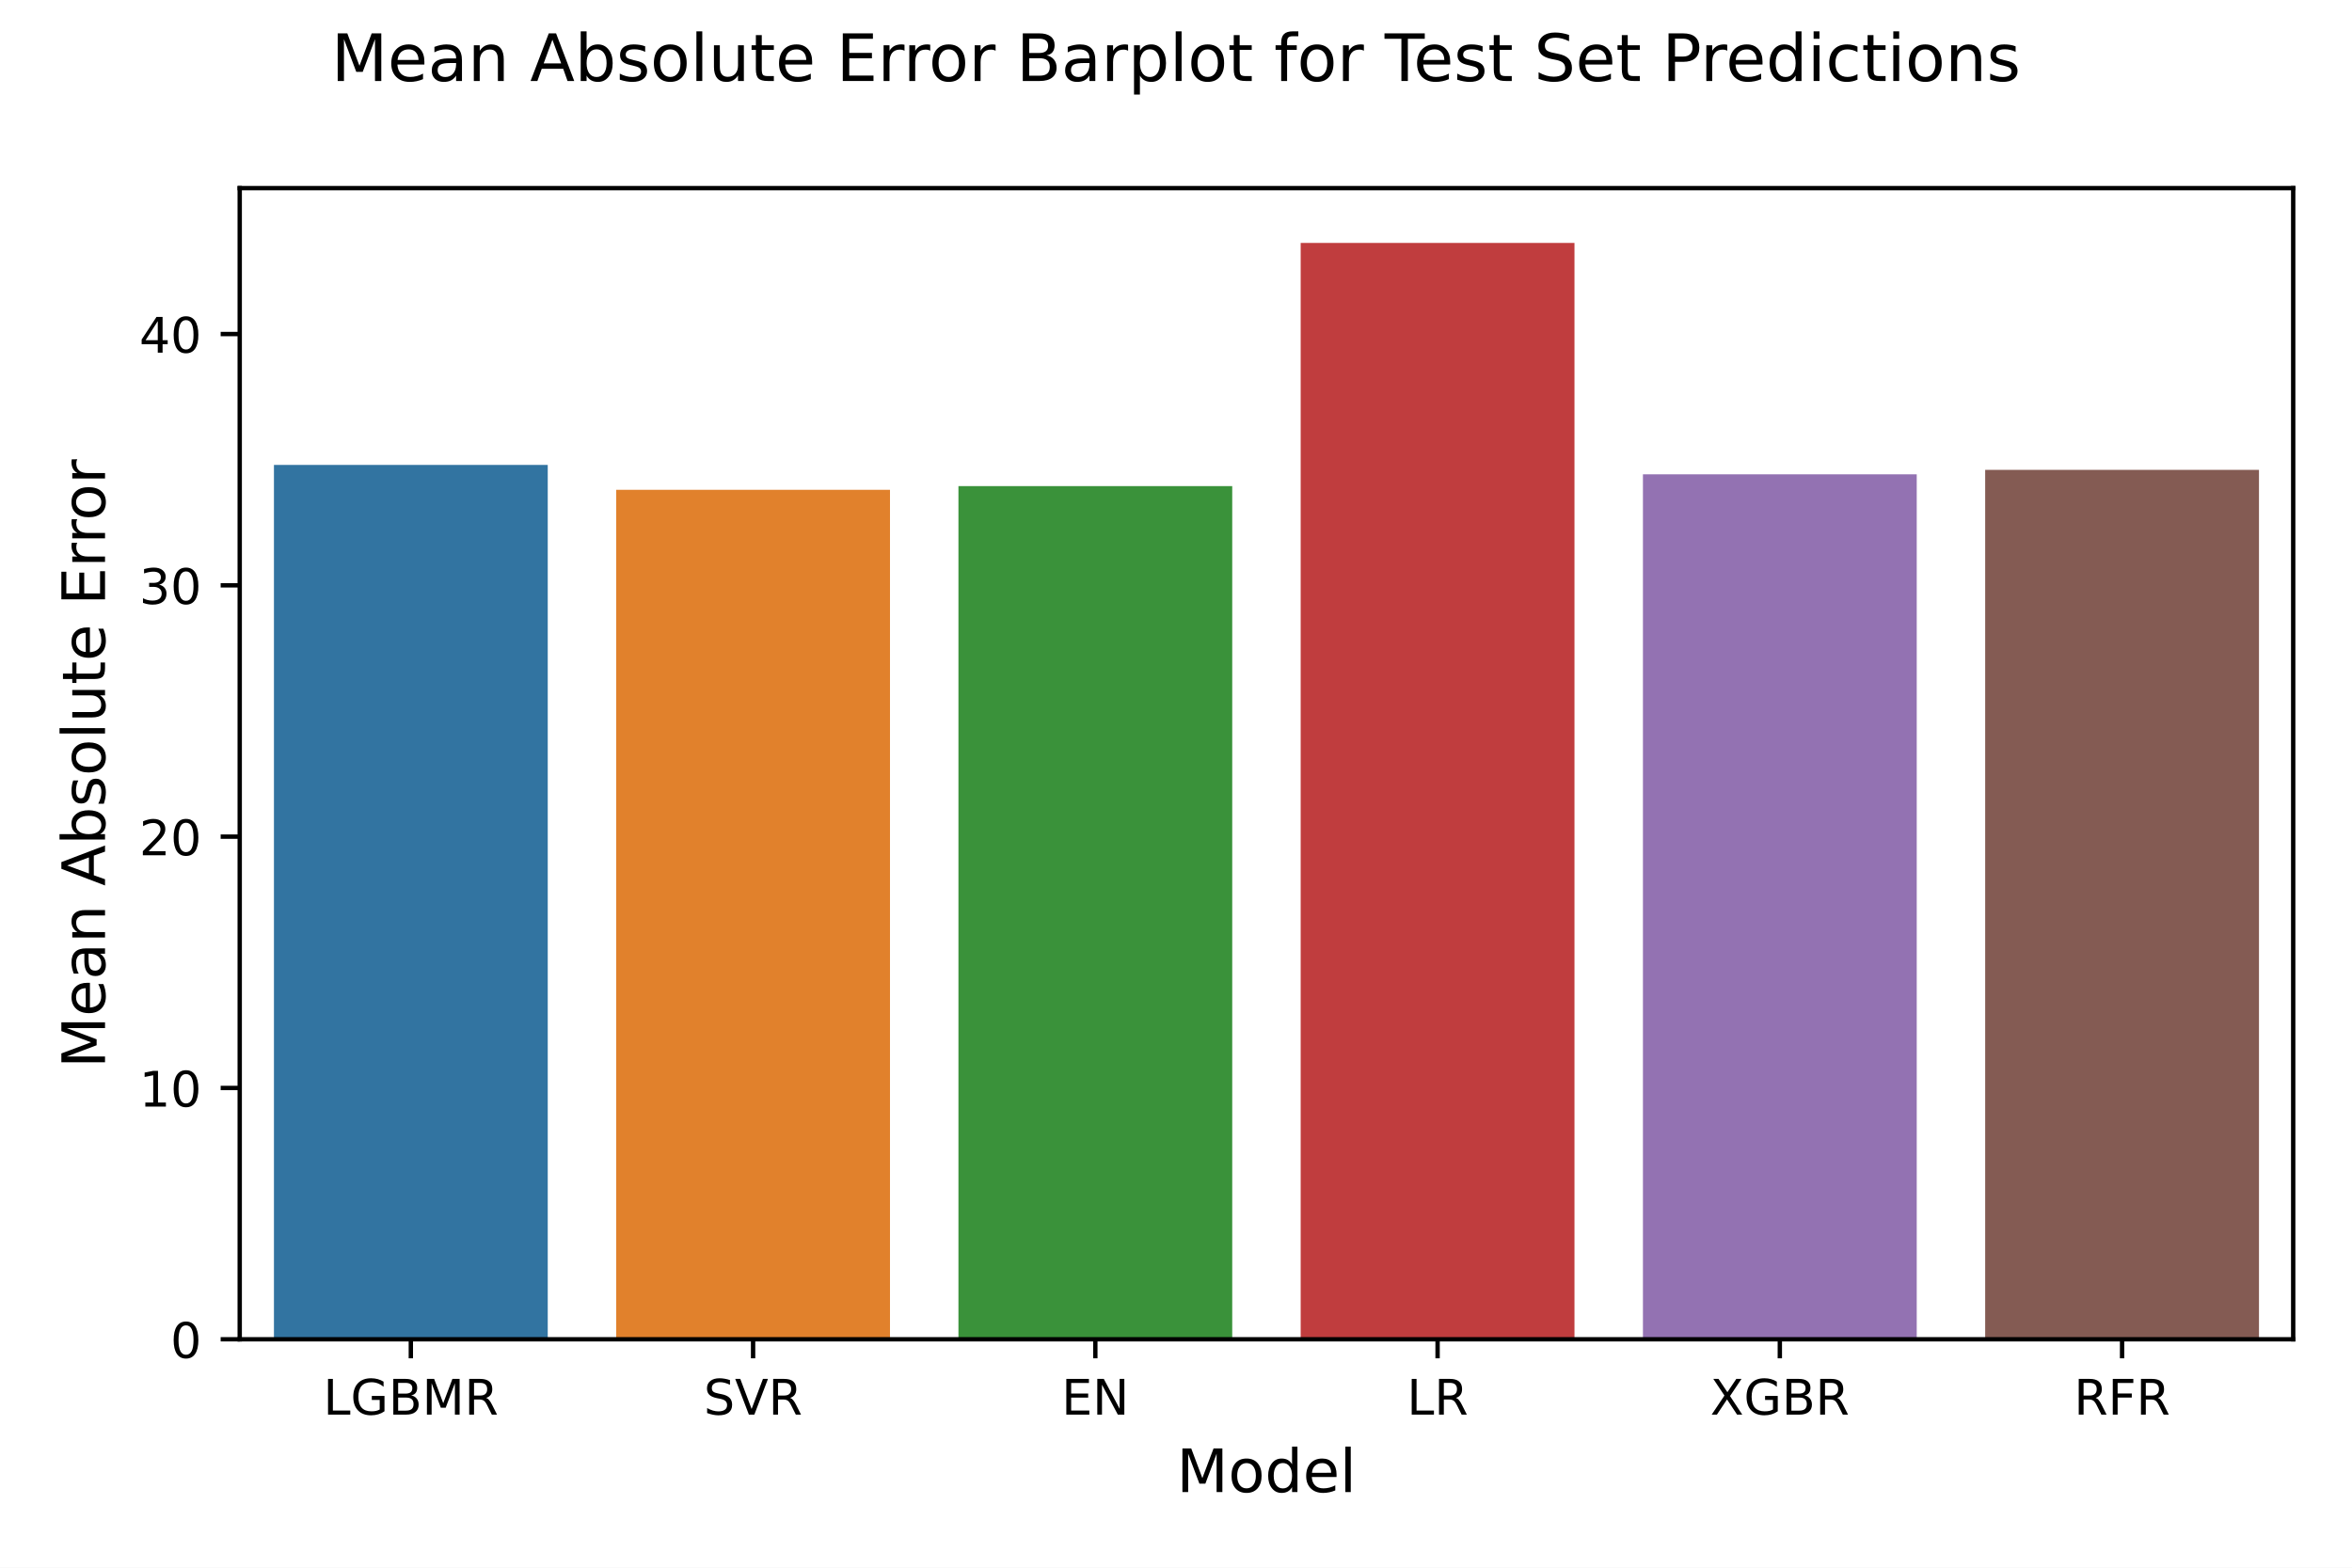
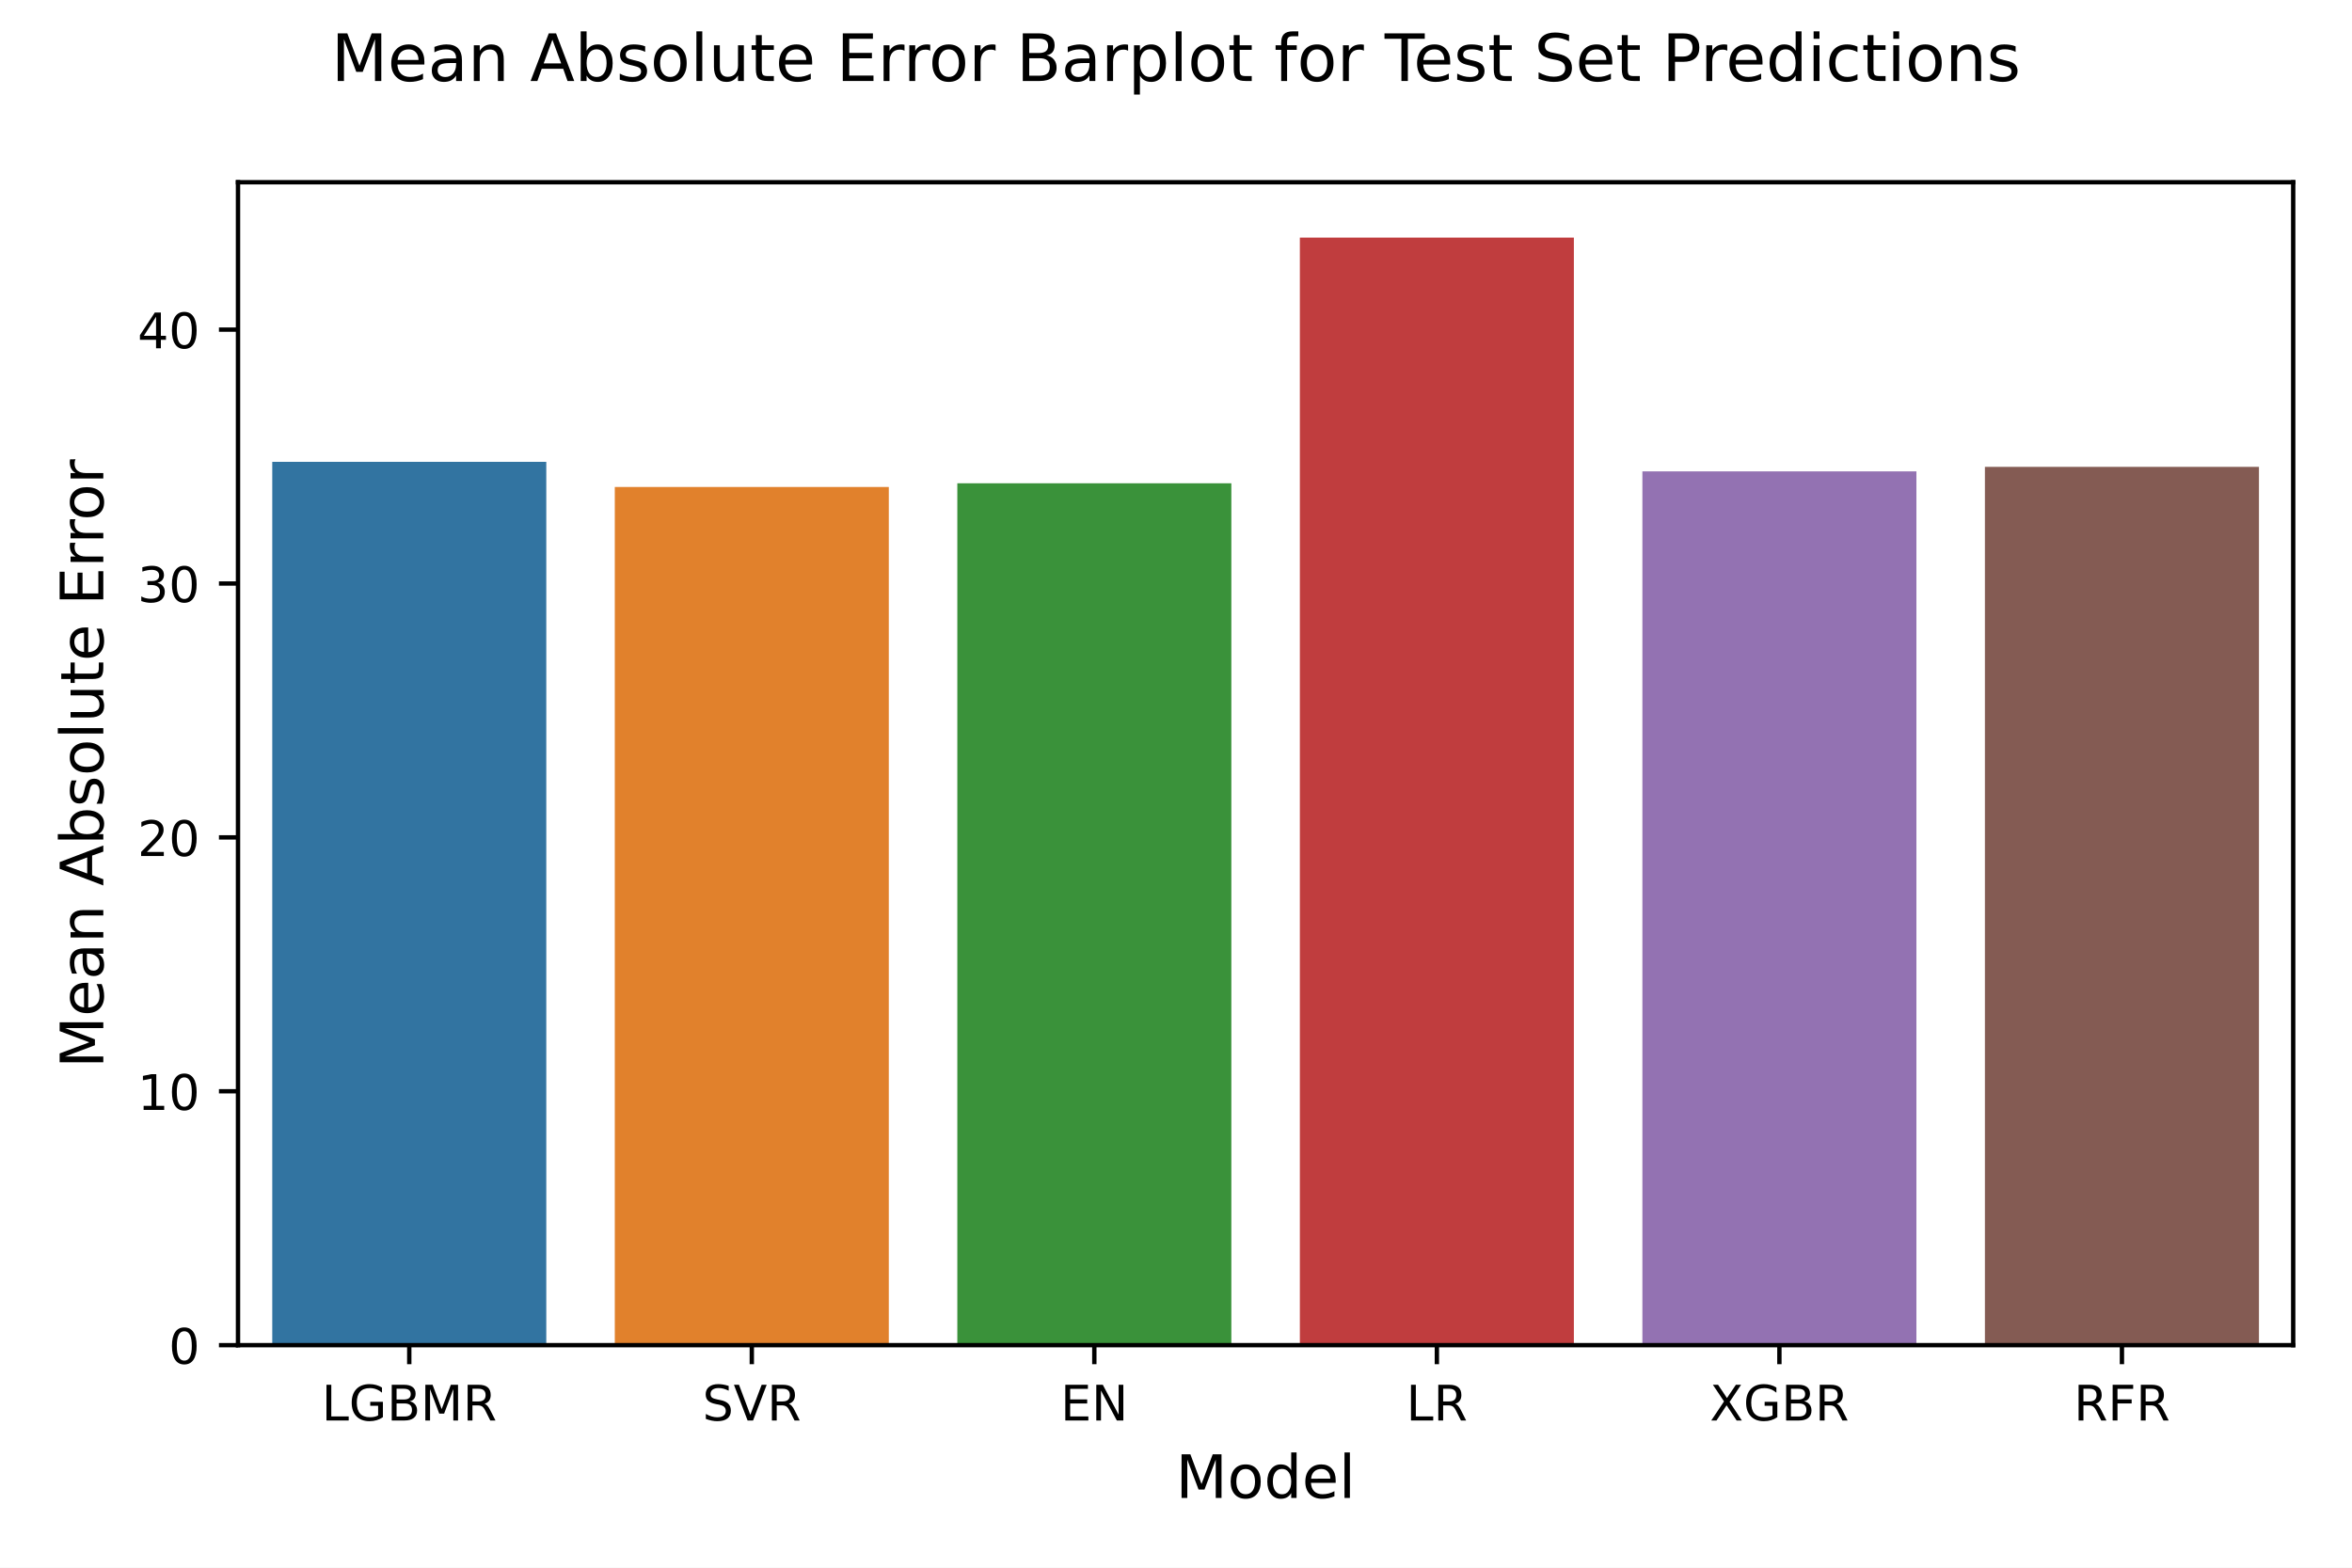
<svg xmlns="http://www.w3.org/2000/svg" xmlns:xlink="http://www.w3.org/1999/xlink" width="432pt" height="288pt" viewBox="0 0 432 288" version="1.1">
  <defs>
    <style type="text/css">*{stroke-linejoin: round; stroke-linecap: butt}</style>
  </defs>
  <g id="figure_1">
    <g id="patch_1">
      <path d="M 0 288  L 432 288  L 432 0  L 0 0  z " style="fill: #ffffff" />
    </g>
    <g id="axes_1">
      <g id="patch_2">
-         <path d="M 44.03 246.04  L 421.2 246.04  L 421.2 34.56  L 44.03 34.56  z " style="fill: #ffffff" />
+         <path d="M 43.715 247.12  L 421.2 247.12  L 421.2 33.48  L 43.715 33.48  z " style="fill: #ffffff" />
      </g>
      <g id="patch_3">
-         <path d="M 50.316 246.04  L 100.606 246.04  L 100.606 85.406  L 50.316 85.406  z " clip-path="url(#p30ea77d9c6)" style="fill: #3274a1" />
+         <path d="M 50.006 247.12  L 100.338 247.12  L 100.338 84.845  L 50.006 84.845  z " clip-path="url(#p548c8c191f)" style="fill: #3274a1" />
      </g>
      <g id="patch_4">
-         <path d="M 113.178 246.04  L 163.467 246.04  L 163.467 89.984  L 113.178 89.984  z " clip-path="url(#p30ea77d9c6)" style="fill: #e1812c" />
+         <path d="M 112.921 247.12  L 163.252 247.12  L 163.252 89.47  L 112.921 89.47  z " clip-path="url(#p548c8c191f)" style="fill: #e1812c" />
      </g>
      <g id="patch_5">
-         <path d="M 176.04 246.04  L 226.329 246.04  L 226.329 89.301  L 176.04 89.301  z " clip-path="url(#p30ea77d9c6)" style="fill: #3a923a" />
+         <path d="M 175.835 247.12  L 226.166 247.12  L 226.166 88.781  L 175.835 88.781  z " clip-path="url(#p548c8c191f)" style="fill: #3a923a" />
      </g>
      <g id="patch_6">
-         <path d="M 238.901 246.04  L 289.19 246.04  L 289.19 44.63  L 238.901 44.63  z " clip-path="url(#p30ea77d9c6)" style="fill: #c03d3e" />
+         <path d="M 238.749 247.12  L 289.08 247.12  L 289.08 43.653  L 238.749 43.653  z " clip-path="url(#p548c8c191f)" style="fill: #c03d3e" />
      </g>
      <g id="patch_7">
-         <path d="M 301.763 246.04  L 352.052 246.04  L 352.052 87.137  L 301.763 87.137  z " clip-path="url(#p30ea77d9c6)" style="fill: #9372b2" />
+         <path d="M 301.663 247.12  L 351.994 247.12  L 351.994 86.594  L 301.663 86.594  z " clip-path="url(#p548c8c191f)" style="fill: #9372b2" />
      </g>
      <g id="patch_8">
-         <path d="M 364.625 246.04  L 414.914 246.04  L 414.914 86.317  L 364.625 86.317  z " clip-path="url(#p30ea77d9c6)" style="fill: #845b53" />
+         <path d="M 364.577 247.12  L 414.909 247.12  L 414.909 85.765  L 364.577 85.765  z " clip-path="url(#p548c8c191f)" style="fill: #845b53" />
      </g>
      <g id="matplotlib.axis_1">
        <g id="xtick_1">
          <g id="line2d_1">
            <defs>
-               <path id="mdc57d8e3c2" d="M 0 0  L 0 3.5  " style="stroke: #000000; stroke-width: 0.8" />
+               <path id="mbb50e73c16" d="M 0 0  L 0 3.5  " style="stroke: #000000; stroke-width: 0.8" />
            </defs>
            <g>
-               <use xlink:href="#mdc57d8e3c2" x="75.461" y="246.04" style="stroke: #000000; stroke-width: 0.8" />
+               <use xlink:href="#mbb50e73c16" x="75.172" y="247.12" style="stroke: #000000; stroke-width: 0.8" />
            </g>
          </g>
          <g id="text_1">
-             <g transform="translate(59.36982 259.8786) scale(0.09 -0.09)">
+             <g transform="translate(59.08107 260.9586) scale(0.09 -0.09)">
              <defs>
                <path id="DejaVuSans-4c" d="M 628 4666  L 1259 4666  L 1259 531  L 3531 531  L 3531 0  L 628 0  L 628 4666  z " transform="scale(0.015625)" />
                <path id="DejaVuSans-47" d="M 3809 666  L 3809 1919  L 2778 1919  L 2778 2438  L 4434 2438  L 4434 434  Q 4069 175 3628 42  Q 3188 -91 2688 -91  Q 1594 -91 976 548  Q 359 1188 359 2328  Q 359 3472 976 4111  Q 1594 4750 2688 4750  Q 3144 4750 3555 4637  Q 3966 4525 4313 4306  L 4313 3634  Q 3963 3931 3569 4081  Q 3175 4231 2741 4231  Q 1884 4231 1454 3753  Q 1025 3275 1025 2328  Q 1025 1384 1454 906  Q 1884 428 2741 428  Q 3075 428 3337 486  Q 3600 544 3809 666  z " transform="scale(0.015625)" />
                <path id="DejaVuSans-42" d="M 1259 2228  L 1259 519  L 2272 519  Q 2781 519 3026 730  Q 3272 941 3272 1375  Q 3272 1813 3026 2020  Q 2781 2228 2272 2228  L 1259 2228  z M 1259 4147  L 1259 2741  L 2194 2741  Q 2656 2741 2882 2914  Q 3109 3088 3109 3444  Q 3109 3797 2882 3972  Q 2656 4147 2194 4147  L 1259 4147  z M 628 4666  L 2241 4666  Q 2963 4666 3353 4366  Q 3744 4066 3744 3513  Q 3744 3084 3544 2831  Q 3344 2578 2956 2516  Q 3422 2416 3680 2098  Q 3938 1781 3938 1306  Q 3938 681 3513 340  Q 3088 0 2303 0  L 628 0  L 628 4666  z " transform="scale(0.015625)" />
                <path id="DejaVuSans-4d" d="M 628 4666  L 1569 4666  L 2759 1491  L 3956 4666  L 4897 4666  L 4897 0  L 4281 0  L 4281 4097  L 3078 897  L 2444 897  L 1241 4097  L 1241 0  L 628 0  L 628 4666  z " transform="scale(0.015625)" />
                <path id="DejaVuSans-52" d="M 2841 2188  Q 3044 2119 3236 1894  Q 3428 1669 3622 1275  L 4263 0  L 3584 0  L 2988 1197  Q 2756 1666 2539 1819  Q 2322 1972 1947 1972  L 1259 1972  L 1259 0  L 628 0  L 628 4666  L 2053 4666  Q 2853 4666 3247 4331  Q 3641 3997 3641 3322  Q 3641 2881 3436 2590  Q 3231 2300 2841 2188  z M 1259 4147  L 1259 2491  L 2053 2491  Q 2509 2491 2742 2702  Q 2975 2913 2975 3322  Q 2975 3731 2742 3939  Q 2509 4147 2053 4147  L 1259 4147  z " transform="scale(0.015625)" />
              </defs>
              <use xlink:href="#DejaVuSans-4c" />
              <use xlink:href="#DejaVuSans-47" x="55.713" />
              <use xlink:href="#DejaVuSans-42" x="133.203" />
              <use xlink:href="#DejaVuSans-4d" x="201.807" />
              <use xlink:href="#DejaVuSans-52" x="288.086" />
            </g>
          </g>
        </g>
        <g id="xtick_2">
          <g id="line2d_2">
            <g>
-               <use xlink:href="#mdc57d8e3c2" x="138.322" y="246.04" style="stroke: #000000; stroke-width: 0.8" />
+               <use xlink:href="#mbb50e73c16" x="138.086" y="247.12" style="stroke: #000000; stroke-width: 0.8" />
            </g>
          </g>
          <g id="text_2">
-             <g transform="translate(129.2606 259.8786) scale(0.09 -0.09)">
+             <g transform="translate(129.0244 260.9586) scale(0.09 -0.09)">
              <defs>
                <path id="DejaVuSans-53" d="M 3425 4513  L 3425 3897  Q 3066 4069 2747 4153  Q 2428 4238 2131 4238  Q 1616 4238 1336 4038  Q 1056 3838 1056 3469  Q 1056 3159 1242 3001  Q 1428 2844 1947 2747  L 2328 2669  Q 3034 2534 3370 2195  Q 3706 1856 3706 1288  Q 3706 609 3251 259  Q 2797 -91 1919 -91  Q 1588 -91 1214 -16  Q 841 59 441 206  L 441 856  Q 825 641 1194 531  Q 1563 422 1919 422  Q 2459 422 2753 634  Q 3047 847 3047 1241  Q 3047 1584 2836 1778  Q 2625 1972 2144 2069  L 1759 2144  Q 1053 2284 737 2584  Q 422 2884 422 3419  Q 422 4038 858 4394  Q 1294 4750 2059 4750  Q 2388 4750 2728 4690  Q 3069 4631 3425 4513  z " transform="scale(0.015625)" />
                <path id="DejaVuSans-56" d="M 1831 0  L 50 4666  L 709 4666  L 2188 738  L 3669 4666  L 4325 4666  L 2547 0  L 1831 0  z " transform="scale(0.015625)" />
              </defs>
              <use xlink:href="#DejaVuSans-53" />
              <use xlink:href="#DejaVuSans-56" x="63.477" />
              <use xlink:href="#DejaVuSans-52" x="131.885" />
            </g>
          </g>
        </g>
        <g id="xtick_3">
          <g id="line2d_3">
            <g>
-               <use xlink:href="#mdc57d8e3c2" x="201.184" y="246.04" style="stroke: #000000; stroke-width: 0.8" />
+               <use xlink:href="#mbb50e73c16" x="201" y="247.12" style="stroke: #000000; stroke-width: 0.8" />
            </g>
          </g>
          <g id="text_3">
-             <g transform="translate(194.9742 259.8786) scale(0.09 -0.09)">
+             <g transform="translate(194.7904 260.9586) scale(0.09 -0.09)">
              <defs>
                <path id="DejaVuSans-45" d="M 628 4666  L 3578 4666  L 3578 4134  L 1259 4134  L 1259 2753  L 3481 2753  L 3481 2222  L 1259 2222  L 1259 531  L 3634 531  L 3634 0  L 628 0  L 628 4666  z " transform="scale(0.015625)" />
                <path id="DejaVuSans-4e" d="M 628 4666  L 1478 4666  L 3547 763  L 3547 4666  L 4159 4666  L 4159 0  L 3309 0  L 1241 3903  L 1241 0  L 628 0  L 628 4666  z " transform="scale(0.015625)" />
              </defs>
              <use xlink:href="#DejaVuSans-45" />
              <use xlink:href="#DejaVuSans-4e" x="63.184" />
            </g>
          </g>
        </g>
        <g id="xtick_4">
          <g id="line2d_4">
            <g>
-               <use xlink:href="#mdc57d8e3c2" x="264.046" y="246.04" style="stroke: #000000; stroke-width: 0.8" />
+               <use xlink:href="#mbb50e73c16" x="263.915" y="247.12" style="stroke: #000000; stroke-width: 0.8" />
            </g>
          </g>
          <g id="text_4">
-             <g transform="translate(258.4117 259.8786) scale(0.09 -0.09)">
+             <g transform="translate(258.2804 260.9586) scale(0.09 -0.09)">
              <use xlink:href="#DejaVuSans-4c" />
              <use xlink:href="#DejaVuSans-52" x="55.713" />
            </g>
          </g>
        </g>
        <g id="xtick_5">
          <g id="line2d_5">
            <g>
-               <use xlink:href="#mdc57d8e3c2" x="326.908" y="246.04" style="stroke: #000000; stroke-width: 0.8" />
+               <use xlink:href="#mbb50e73c16" x="326.829" y="247.12" style="stroke: #000000; stroke-width: 0.8" />
            </g>
          </g>
          <g id="text_5">
-             <g transform="translate(314.124 259.8786) scale(0.09 -0.09)">
+             <g transform="translate(314.0452 260.9586) scale(0.09 -0.09)">
              <defs>
                <path id="DejaVuSans-58" d="M 403 4666  L 1081 4666  L 2241 2931  L 3406 4666  L 4084 4666  L 2584 2425  L 4184 0  L 3506 0  L 2194 1984  L 872 0  L 191 0  L 1856 2491  L 403 4666  z " transform="scale(0.015625)" />
              </defs>
              <use xlink:href="#DejaVuSans-58" />
              <use xlink:href="#DejaVuSans-47" x="68.506" />
              <use xlink:href="#DejaVuSans-42" x="145.996" />
              <use xlink:href="#DejaVuSans-52" x="214.6" />
            </g>
          </g>
        </g>
        <g id="xtick_6">
          <g id="line2d_6">
            <g>
-               <use xlink:href="#mdc57d8e3c2" x="389.769" y="246.04" style="stroke: #000000; stroke-width: 0.8" />
+               <use xlink:href="#mbb50e73c16" x="389.743" y="247.12" style="stroke: #000000; stroke-width: 0.8" />
            </g>
          </g>
          <g id="text_6">
-             <g transform="translate(380.9274 259.8786) scale(0.09 -0.09)">
+             <g transform="translate(380.9011 260.9586) scale(0.09 -0.09)">
              <defs>
                <path id="DejaVuSans-46" d="M 628 4666  L 3309 4666  L 3309 4134  L 1259 4134  L 1259 2759  L 3109 2759  L 3109 2228  L 1259 2228  L 1259 0  L 628 0  L 628 4666  z " transform="scale(0.015625)" />
              </defs>
              <use xlink:href="#DejaVuSans-52" />
              <use xlink:href="#DejaVuSans-46" x="69.482" />
              <use xlink:href="#DejaVuSans-52" x="127.002" />
            </g>
          </g>
        </g>
        <g id="text_7">
-           <g transform="translate(216.1004 274.1086) scale(0.11 -0.11)">
+           <g transform="translate(215.9429 275.1886) scale(0.11 -0.11)">
            <defs>
              <path id="DejaVuSans-6f" d="M 1959 3097  Q 1497 3097 1228 2736  Q 959 2375 959 1747  Q 959 1119 1226 758  Q 1494 397 1959 397  Q 2419 397 2687 759  Q 2956 1122 2956 1747  Q 2956 2369 2687 2733  Q 2419 3097 1959 3097  z M 1959 3584  Q 2709 3584 3137 3096  Q 3566 2609 3566 1747  Q 3566 888 3137 398  Q 2709 -91 1959 -91  Q 1206 -91 779 398  Q 353 888 353 1747  Q 353 2609 779 3096  Q 1206 3584 1959 3584  z " transform="scale(0.015625)" />
              <path id="DejaVuSans-64" d="M 2906 2969  L 2906 4863  L 3481 4863  L 3481 0  L 2906 0  L 2906 525  Q 2725 213 2448 61  Q 2172 -91 1784 -91  Q 1150 -91 751 415  Q 353 922 353 1747  Q 353 2572 751 3078  Q 1150 3584 1784 3584  Q 2172 3584 2448 3432  Q 2725 3281 2906 2969  z M 947 1747  Q 947 1113 1208 752  Q 1469 391 1925 391  Q 2381 391 2643 752  Q 2906 1113 2906 1747  Q 2906 2381 2643 2742  Q 2381 3103 1925 3103  Q 1469 3103 1208 2742  Q 947 2381 947 1747  z " transform="scale(0.015625)" />
              <path id="DejaVuSans-65" d="M 3597 1894  L 3597 1613  L 953 1613  Q 991 1019 1311 708  Q 1631 397 2203 397  Q 2534 397 2845 478  Q 3156 559 3463 722  L 3463 178  Q 3153 47 2828 -22  Q 2503 -91 2169 -91  Q 1331 -91 842 396  Q 353 884 353 1716  Q 353 2575 817 3079  Q 1281 3584 2069 3584  Q 2775 3584 3186 3129  Q 3597 2675 3597 1894  z M 3022 2063  Q 3016 2534 2758 2815  Q 2500 3097 2075 3097  Q 1594 3097 1305 2825  Q 1016 2553 972 2059  L 3022 2063  z " transform="scale(0.015625)" />
              <path id="DejaVuSans-6c" d="M 603 4863  L 1178 4863  L 1178 0  L 603 0  L 603 4863  z " transform="scale(0.015625)" />
            </defs>
            <use xlink:href="#DejaVuSans-4d" />
            <use xlink:href="#DejaVuSans-6f" x="86.279" />
            <use xlink:href="#DejaVuSans-64" x="147.461" />
            <use xlink:href="#DejaVuSans-65" x="210.938" />
            <use xlink:href="#DejaVuSans-6c" x="272.461" />
          </g>
        </g>
      </g>
      <g id="matplotlib.axis_2">
        <g id="ytick_1">
          <g id="line2d_7">
            <defs>
-               <path id="meb79d8cb82" d="M 0 0  L -3.5 0  " style="stroke: #000000; stroke-width: 0.8" />
+               <path id="m1027dd7a9c" d="M 0 0  L -3.5 0  " style="stroke: #000000; stroke-width: 0.8" />
            </defs>
            <g>
-               <use xlink:href="#meb79d8cb82" x="44.03" y="246.04" style="stroke: #000000; stroke-width: 0.8" />
+               <use xlink:href="#m1027dd7a9c" x="43.715" y="247.12" style="stroke: #000000; stroke-width: 0.8" />
            </g>
          </g>
          <g id="text_8">
-             <g transform="translate(31.30375 249.4593) scale(0.09 -0.09)">
+             <g transform="translate(30.98875 250.5393) scale(0.09 -0.09)">
              <defs>
                <path id="DejaVuSans-30" d="M 2034 4250  Q 1547 4250 1301 3770  Q 1056 3291 1056 2328  Q 1056 1369 1301 889  Q 1547 409 2034 409  Q 2525 409 2770 889  Q 3016 1369 3016 2328  Q 3016 3291 2770 3770  Q 2525 4250 2034 4250  z M 2034 4750  Q 2819 4750 3233 4129  Q 3647 3509 3647 2328  Q 3647 1150 3233 529  Q 2819 -91 2034 -91  Q 1250 -91 836 529  Q 422 1150 422 2328  Q 422 3509 836 4129  Q 1250 4750 2034 4750  z " transform="scale(0.015625)" />
              </defs>
              <use xlink:href="#DejaVuSans-30" />
            </g>
          </g>
        </g>
        <g id="ytick_2">
          <g id="line2d_8">
            <g>
-               <use xlink:href="#meb79d8cb82" x="44.03" y="199.871" style="stroke: #000000; stroke-width: 0.8" />
+               <use xlink:href="#m1027dd7a9c" x="43.715" y="200.479" style="stroke: #000000; stroke-width: 0.8" />
            </g>
          </g>
          <g id="text_9">
-             <g transform="translate(25.5775 203.2902) scale(0.09 -0.09)">
+             <g transform="translate(25.2625 203.8987) scale(0.09 -0.09)">
              <defs>
                <path id="DejaVuSans-31" d="M 794 531  L 1825 531  L 1825 4091  L 703 3866  L 703 4441  L 1819 4666  L 2450 4666  L 2450 531  L 3481 531  L 3481 0  L 794 0  L 794 531  z " transform="scale(0.015625)" />
              </defs>
              <use xlink:href="#DejaVuSans-31" />
              <use xlink:href="#DejaVuSans-30" x="63.623" />
            </g>
          </g>
        </g>
        <g id="ytick_3">
          <g id="line2d_9">
            <g>
-               <use xlink:href="#meb79d8cb82" x="44.03" y="153.702" style="stroke: #000000; stroke-width: 0.8" />
+               <use xlink:href="#m1027dd7a9c" x="43.715" y="153.839" style="stroke: #000000; stroke-width: 0.8" />
            </g>
          </g>
          <g id="text_10">
-             <g transform="translate(25.5775 157.1211) scale(0.09 -0.09)">
+             <g transform="translate(25.2625 157.258) scale(0.09 -0.09)">
              <defs>
                <path id="DejaVuSans-32" d="M 1228 531  L 3431 531  L 3431 0  L 469 0  L 469 531  Q 828 903 1448 1529  Q 2069 2156 2228 2338  Q 2531 2678 2651 2914  Q 2772 3150 2772 3378  Q 2772 3750 2511 3984  Q 2250 4219 1831 4219  Q 1534 4219 1204 4116  Q 875 4013 500 3803  L 500 4441  Q 881 4594 1212 4672  Q 1544 4750 1819 4750  Q 2544 4750 2975 4387  Q 3406 4025 3406 3419  Q 3406 3131 3298 2873  Q 3191 2616 2906 2266  Q 2828 2175 2409 1742  Q 1991 1309 1228 531  z " transform="scale(0.015625)" />
              </defs>
              <use xlink:href="#DejaVuSans-32" />
              <use xlink:href="#DejaVuSans-30" x="63.623" />
            </g>
          </g>
        </g>
        <g id="ytick_4">
          <g id="line2d_10">
            <g>
-               <use xlink:href="#meb79d8cb82" x="44.03" y="107.533" style="stroke: #000000; stroke-width: 0.8" />
+               <use xlink:href="#m1027dd7a9c" x="43.715" y="107.198" style="stroke: #000000; stroke-width: 0.8" />
            </g>
          </g>
          <g id="text_11">
-             <g transform="translate(25.5775 110.952) scale(0.09 -0.09)">
+             <g transform="translate(25.2625 110.6174) scale(0.09 -0.09)">
              <defs>
                <path id="DejaVuSans-33" d="M 2597 2516  Q 3050 2419 3304 2112  Q 3559 1806 3559 1356  Q 3559 666 3084 287  Q 2609 -91 1734 -91  Q 1441 -91 1130 -33  Q 819 25 488 141  L 488 750  Q 750 597 1062 519  Q 1375 441 1716 441  Q 2309 441 2620 675  Q 2931 909 2931 1356  Q 2931 1769 2642 2001  Q 2353 2234 1838 2234  L 1294 2234  L 1294 2753  L 1863 2753  Q 2328 2753 2575 2939  Q 2822 3125 2822 3475  Q 2822 3834 2567 4026  Q 2313 4219 1838 4219  Q 1578 4219 1281 4162  Q 984 4106 628 3988  L 628 4550  Q 988 4650 1302 4700  Q 1616 4750 1894 4750  Q 2613 4750 3031 4423  Q 3450 4097 3450 3541  Q 3450 3153 3228 2886  Q 3006 2619 2597 2516  z " transform="scale(0.015625)" />
              </defs>
              <use xlink:href="#DejaVuSans-33" />
              <use xlink:href="#DejaVuSans-30" x="63.623" />
            </g>
          </g>
        </g>
        <g id="ytick_5">
          <g id="line2d_11">
            <g>
-               <use xlink:href="#meb79d8cb82" x="44.03" y="61.364" style="stroke: #000000; stroke-width: 0.8" />
+               <use xlink:href="#m1027dd7a9c" x="43.715" y="60.557" style="stroke: #000000; stroke-width: 0.8" />
            </g>
          </g>
          <g id="text_12">
-             <g transform="translate(25.5775 64.78297) scale(0.09 -0.09)">
+             <g transform="translate(25.2625 63.97673) scale(0.09 -0.09)">
              <defs>
                <path id="DejaVuSans-34" d="M 2419 4116  L 825 1625  L 2419 1625  L 2419 4116  z M 2253 4666  L 3047 4666  L 3047 1625  L 3713 1625  L 3713 1100  L 3047 1100  L 3047 0  L 2419 0  L 2419 1100  L 313 1100  L 313 1709  L 2253 4666  z " transform="scale(0.015625)" />
              </defs>
              <use xlink:href="#DejaVuSans-34" />
              <use xlink:href="#DejaVuSans-30" x="63.623" />
            </g>
          </g>
        </g>
        <g id="text_13">
-           <g transform="translate(19.28984 196.2238) rotate(-90) scale(0.11 -0.11)">
+           <g transform="translate(18.97484 196.2238) rotate(-90) scale(0.11 -0.11)">
            <defs>
              <path id="DejaVuSans-61" d="M 2194 1759  Q 1497 1759 1228 1600  Q 959 1441 959 1056  Q 959 750 1161 570  Q 1363 391 1709 391  Q 2188 391 2477 730  Q 2766 1069 2766 1631  L 2766 1759  L 2194 1759  z M 3341 1997  L 3341 0  L 2766 0  L 2766 531  Q 2569 213 2275 61  Q 1981 -91 1556 -91  Q 1019 -91 701 211  Q 384 513 384 1019  Q 384 1609 779 1909  Q 1175 2209 1959 2209  L 2766 2209  L 2766 2266  Q 2766 2663 2505 2880  Q 2244 3097 1772 3097  Q 1472 3097 1187 3025  Q 903 2953 641 2809  L 641 3341  Q 956 3463 1253 3523  Q 1550 3584 1831 3584  Q 2591 3584 2966 3190  Q 3341 2797 3341 1997  z " transform="scale(0.015625)" />
              <path id="DejaVuSans-6e" d="M 3513 2113  L 3513 0  L 2938 0  L 2938 2094  Q 2938 2591 2744 2837  Q 2550 3084 2163 3084  Q 1697 3084 1428 2787  Q 1159 2491 1159 1978  L 1159 0  L 581 0  L 581 3500  L 1159 3500  L 1159 2956  Q 1366 3272 1645 3428  Q 1925 3584 2291 3584  Q 2894 3584 3203 3211  Q 3513 2838 3513 2113  z " transform="scale(0.015625)" />
              <path id="DejaVuSans-20" transform="scale(0.015625)" />
              <path id="DejaVuSans-41" d="M 2188 4044  L 1331 1722  L 3047 1722  L 2188 4044  z M 1831 4666  L 2547 4666  L 4325 0  L 3669 0  L 3244 1197  L 1141 1197  L 716 0  L 50 0  L 1831 4666  z " transform="scale(0.015625)" />
              <path id="DejaVuSans-62" d="M 3116 1747  Q 3116 2381 2855 2742  Q 2594 3103 2138 3103  Q 1681 3103 1420 2742  Q 1159 2381 1159 1747  Q 1159 1113 1420 752  Q 1681 391 2138 391  Q 2594 391 2855 752  Q 3116 1113 3116 1747  z M 1159 2969  Q 1341 3281 1617 3432  Q 1894 3584 2278 3584  Q 2916 3584 3314 3078  Q 3713 2572 3713 1747  Q 3713 922 3314 415  Q 2916 -91 2278 -91  Q 1894 -91 1617 61  Q 1341 213 1159 525  L 1159 0  L 581 0  L 581 4863  L 1159 4863  L 1159 2969  z " transform="scale(0.015625)" />
              <path id="DejaVuSans-73" d="M 2834 3397  L 2834 2853  Q 2591 2978 2328 3040  Q 2066 3103 1784 3103  Q 1356 3103 1142 2972  Q 928 2841 928 2578  Q 928 2378 1081 2264  Q 1234 2150 1697 2047  L 1894 2003  Q 2506 1872 2764 1633  Q 3022 1394 3022 966  Q 3022 478 2636 193  Q 2250 -91 1575 -91  Q 1294 -91 989 -36  Q 684 19 347 128  L 347 722  Q 666 556 975 473  Q 1284 391 1588 391  Q 1994 391 2212 530  Q 2431 669 2431 922  Q 2431 1156 2273 1281  Q 2116 1406 1581 1522  L 1381 1569  Q 847 1681 609 1914  Q 372 2147 372 2553  Q 372 3047 722 3315  Q 1072 3584 1716 3584  Q 2034 3584 2315 3537  Q 2597 3491 2834 3397  z " transform="scale(0.015625)" />
              <path id="DejaVuSans-75" d="M 544 1381  L 544 3500  L 1119 3500  L 1119 1403  Q 1119 906 1312 657  Q 1506 409 1894 409  Q 2359 409 2629 706  Q 2900 1003 2900 1516  L 2900 3500  L 3475 3500  L 3475 0  L 2900 0  L 2900 538  Q 2691 219 2414 64  Q 2138 -91 1772 -91  Q 1169 -91 856 284  Q 544 659 544 1381  z M 1991 3584  L 1991 3584  z " transform="scale(0.015625)" />
              <path id="DejaVuSans-74" d="M 1172 4494  L 1172 3500  L 2356 3500  L 2356 3053  L 1172 3053  L 1172 1153  Q 1172 725 1289 603  Q 1406 481 1766 481  L 2356 481  L 2356 0  L 1766 0  Q 1100 0 847 248  Q 594 497 594 1153  L 594 3053  L 172 3053  L 172 3500  L 594 3500  L 594 4494  L 1172 4494  z " transform="scale(0.015625)" />
              <path id="DejaVuSans-72" d="M 2631 2963  Q 2534 3019 2420 3045  Q 2306 3072 2169 3072  Q 1681 3072 1420 2755  Q 1159 2438 1159 1844  L 1159 0  L 581 0  L 581 3500  L 1159 3500  L 1159 2956  Q 1341 3275 1631 3429  Q 1922 3584 2338 3584  Q 2397 3584 2469 3576  Q 2541 3569 2628 3553  L 2631 2963  z " transform="scale(0.015625)" />
            </defs>
            <use xlink:href="#DejaVuSans-4d" />
            <use xlink:href="#DejaVuSans-65" x="86.279" />
            <use xlink:href="#DejaVuSans-61" x="147.803" />
            <use xlink:href="#DejaVuSans-6e" x="209.082" />
            <use xlink:href="#DejaVuSans-20" x="272.461" />
            <use xlink:href="#DejaVuSans-41" x="304.248" />
            <use xlink:href="#DejaVuSans-62" x="372.656" />
            <use xlink:href="#DejaVuSans-73" x="436.133" />
            <use xlink:href="#DejaVuSans-6f" x="488.232" />
            <use xlink:href="#DejaVuSans-6c" x="549.414" />
            <use xlink:href="#DejaVuSans-75" x="577.197" />
            <use xlink:href="#DejaVuSans-74" x="640.576" />
            <use xlink:href="#DejaVuSans-65" x="679.785" />
            <use xlink:href="#DejaVuSans-20" x="741.309" />
            <use xlink:href="#DejaVuSans-45" x="773.096" />
            <use xlink:href="#DejaVuSans-72" x="836.279" />
            <use xlink:href="#DejaVuSans-72" x="875.643" />
            <use xlink:href="#DejaVuSans-6f" x="914.506" />
            <use xlink:href="#DejaVuSans-72" x="975.688" />
          </g>
        </g>
      </g>
      <g id="line2d_12">
-         <path clip-path="url(#p30ea77d9c6)" style="fill: none; stroke: #424242; stroke-width: 2.25; stroke-linecap: square" />
+         <path clip-path="url(#p548c8c191f)" style="fill: none; stroke: #424242; stroke-width: 2.25; stroke-linecap: square" />
      </g>
      <g id="line2d_13">
-         <path clip-path="url(#p30ea77d9c6)" style="fill: none; stroke: #424242; stroke-width: 2.25; stroke-linecap: square" />
+         <path clip-path="url(#p548c8c191f)" style="fill: none; stroke: #424242; stroke-width: 2.25; stroke-linecap: square" />
      </g>
      <g id="line2d_14">
-         <path clip-path="url(#p30ea77d9c6)" style="fill: none; stroke: #424242; stroke-width: 2.25; stroke-linecap: square" />
+         <path clip-path="url(#p548c8c191f)" style="fill: none; stroke: #424242; stroke-width: 2.25; stroke-linecap: square" />
      </g>
      <g id="line2d_15">
-         <path clip-path="url(#p30ea77d9c6)" style="fill: none; stroke: #424242; stroke-width: 2.25; stroke-linecap: square" />
+         <path clip-path="url(#p548c8c191f)" style="fill: none; stroke: #424242; stroke-width: 2.25; stroke-linecap: square" />
      </g>
      <g id="line2d_16">
-         <path clip-path="url(#p30ea77d9c6)" style="fill: none; stroke: #424242; stroke-width: 2.25; stroke-linecap: square" />
+         <path clip-path="url(#p548c8c191f)" style="fill: none; stroke: #424242; stroke-width: 2.25; stroke-linecap: square" />
      </g>
      <g id="line2d_17">
-         <path clip-path="url(#p30ea77d9c6)" style="fill: none; stroke: #424242; stroke-width: 2.25; stroke-linecap: square" />
+         <path clip-path="url(#p548c8c191f)" style="fill: none; stroke: #424242; stroke-width: 2.25; stroke-linecap: square" />
      </g>
      <g id="patch_9">
-         <path d="M 44.03 246.04  L 44.03 34.56  " style="fill: none; stroke: #000000; stroke-width: 0.8; stroke-linejoin: miter; stroke-linecap: square" />
+         <path d="M 43.715 247.12  L 43.715 33.48  " style="fill: none; stroke: #000000; stroke-width: 0.8; stroke-linejoin: miter; stroke-linecap: square" />
      </g>
      <g id="patch_10">
-         <path d="M 421.2 246.04  L 421.2 34.56  " style="fill: none; stroke: #000000; stroke-width: 0.8; stroke-linejoin: miter; stroke-linecap: square" />
+         <path d="M 421.2 247.12  L 421.2 33.48  " style="fill: none; stroke: #000000; stroke-width: 0.8; stroke-linejoin: miter; stroke-linecap: square" />
      </g>
      <g id="patch_11">
-         <path d="M 44.03 246.04  L 421.2 246.04  " style="fill: none; stroke: #000000; stroke-width: 0.8; stroke-linejoin: miter; stroke-linecap: square" />
+         <path d="M 43.715 247.12  L 421.2 247.12  " style="fill: none; stroke: #000000; stroke-width: 0.8; stroke-linejoin: miter; stroke-linecap: square" />
      </g>
      <g id="patch_12">
-         <path d="M 44.03 34.56  L 421.2 34.56  " style="fill: none; stroke: #000000; stroke-width: 0.8; stroke-linejoin: miter; stroke-linecap: square" />
+         <path d="M 43.715 33.48  L 421.2 33.48  " style="fill: none; stroke: #000000; stroke-width: 0.8; stroke-linejoin: miter; stroke-linecap: square" />
      </g>
    </g>
    <g id="text_14">
      <g transform="translate(60.85125 14.87813) scale(0.12 -0.12)">
        <defs>
          <path id="DejaVuSans-70" d="M 1159 525  L 1159 -1331  L 581 -1331  L 581 3500  L 1159 3500  L 1159 2969  Q 1341 3281 1617 3432  Q 1894 3584 2278 3584  Q 2916 3584 3314 3078  Q 3713 2572 3713 1747  Q 3713 922 3314 415  Q 2916 -91 2278 -91  Q 1894 -91 1617 61  Q 1341 213 1159 525  z M 3116 1747  Q 3116 2381 2855 2742  Q 2594 3103 2138 3103  Q 1681 3103 1420 2742  Q 1159 2381 1159 1747  Q 1159 1113 1420 752  Q 1681 391 2138 391  Q 2594 391 2855 752  Q 3116 1113 3116 1747  z " transform="scale(0.015625)" />
          <path id="DejaVuSans-66" d="M 2375 4863  L 2375 4384  L 1825 4384  Q 1516 4384 1395 4259  Q 1275 4134 1275 3809  L 1275 3500  L 2222 3500  L 2222 3053  L 1275 3053  L 1275 0  L 697 0  L 697 3053  L 147 3053  L 147 3500  L 697 3500  L 697 3744  Q 697 4328 969 4595  Q 1241 4863 1831 4863  L 2375 4863  z " transform="scale(0.015625)" />
          <path id="DejaVuSans-54" d="M -19 4666  L 3928 4666  L 3928 4134  L 2272 4134  L 2272 0  L 1638 0  L 1638 4134  L -19 4134  L -19 4666  z " transform="scale(0.015625)" />
          <path id="DejaVuSans-50" d="M 1259 4147  L 1259 2394  L 2053 2394  Q 2494 2394 2734 2622  Q 2975 2850 2975 3272  Q 2975 3691 2734 3919  Q 2494 4147 2053 4147  L 1259 4147  z M 628 4666  L 2053 4666  Q 2838 4666 3239 4311  Q 3641 3956 3641 3272  Q 3641 2581 3239 2228  Q 2838 1875 2053 1875  L 1259 1875  L 1259 0  L 628 0  L 628 4666  z " transform="scale(0.015625)" />
          <path id="DejaVuSans-69" d="M 603 3500  L 1178 3500  L 1178 0  L 603 0  L 603 3500  z M 603 4863  L 1178 4863  L 1178 4134  L 603 4134  L 603 4863  z " transform="scale(0.015625)" />
          <path id="DejaVuSans-63" d="M 3122 3366  L 3122 2828  Q 2878 2963 2633 3030  Q 2388 3097 2138 3097  Q 1578 3097 1268 2742  Q 959 2388 959 1747  Q 959 1106 1268 751  Q 1578 397 2138 397  Q 2388 397 2633 464  Q 2878 531 3122 666  L 3122 134  Q 2881 22 2623 -34  Q 2366 -91 2075 -91  Q 1284 -91 818 406  Q 353 903 353 1747  Q 353 2603 823 3093  Q 1294 3584 2113 3584  Q 2378 3584 2631 3529  Q 2884 3475 3122 3366  z " transform="scale(0.015625)" />
        </defs>
        <use xlink:href="#DejaVuSans-4d" />
        <use xlink:href="#DejaVuSans-65" x="86.279" />
        <use xlink:href="#DejaVuSans-61" x="147.803" />
        <use xlink:href="#DejaVuSans-6e" x="209.082" />
        <use xlink:href="#DejaVuSans-20" x="272.461" />
        <use xlink:href="#DejaVuSans-41" x="304.248" />
        <use xlink:href="#DejaVuSans-62" x="372.656" />
        <use xlink:href="#DejaVuSans-73" x="436.133" />
        <use xlink:href="#DejaVuSans-6f" x="488.232" />
        <use xlink:href="#DejaVuSans-6c" x="549.414" />
        <use xlink:href="#DejaVuSans-75" x="577.197" />
        <use xlink:href="#DejaVuSans-74" x="640.576" />
        <use xlink:href="#DejaVuSans-65" x="679.785" />
        <use xlink:href="#DejaVuSans-20" x="741.309" />
        <use xlink:href="#DejaVuSans-45" x="773.096" />
        <use xlink:href="#DejaVuSans-72" x="836.279" />
        <use xlink:href="#DejaVuSans-72" x="875.643" />
        <use xlink:href="#DejaVuSans-6f" x="914.506" />
        <use xlink:href="#DejaVuSans-72" x="975.688" />
        <use xlink:href="#DejaVuSans-20" x="1016.801" />
        <use xlink:href="#DejaVuSans-42" x="1048.588" />
        <use xlink:href="#DejaVuSans-61" x="1117.191" />
        <use xlink:href="#DejaVuSans-72" x="1178.471" />
        <use xlink:href="#DejaVuSans-70" x="1219.584" />
        <use xlink:href="#DejaVuSans-6c" x="1283.061" />
        <use xlink:href="#DejaVuSans-6f" x="1310.844" />
        <use xlink:href="#DejaVuSans-74" x="1372.025" />
        <use xlink:href="#DejaVuSans-20" x="1411.234" />
        <use xlink:href="#DejaVuSans-66" x="1443.021" />
        <use xlink:href="#DejaVuSans-6f" x="1478.227" />
        <use xlink:href="#DejaVuSans-72" x="1539.408" />
        <use xlink:href="#DejaVuSans-20" x="1580.521" />
        <use xlink:href="#DejaVuSans-54" x="1612.309" />
        <use xlink:href="#DejaVuSans-65" x="1656.393" />
        <use xlink:href="#DejaVuSans-73" x="1717.916" />
        <use xlink:href="#DejaVuSans-74" x="1770.016" />
        <use xlink:href="#DejaVuSans-20" x="1809.225" />
        <use xlink:href="#DejaVuSans-53" x="1841.012" />
        <use xlink:href="#DejaVuSans-65" x="1904.488" />
        <use xlink:href="#DejaVuSans-74" x="1966.012" />
        <use xlink:href="#DejaVuSans-20" x="2005.221" />
        <use xlink:href="#DejaVuSans-50" x="2037.008" />
        <use xlink:href="#DejaVuSans-72" x="2095.561" />
        <use xlink:href="#DejaVuSans-65" x="2134.424" />
        <use xlink:href="#DejaVuSans-64" x="2195.947" />
        <use xlink:href="#DejaVuSans-69" x="2259.424" />
        <use xlink:href="#DejaVuSans-63" x="2287.207" />
        <use xlink:href="#DejaVuSans-74" x="2342.188" />
        <use xlink:href="#DejaVuSans-69" x="2381.396" />
        <use xlink:href="#DejaVuSans-6f" x="2409.18" />
        <use xlink:href="#DejaVuSans-6e" x="2470.361" />
        <use xlink:href="#DejaVuSans-73" x="2533.74" />
      </g>
    </g>
  </g>
  <defs>
-     <clipPath id="p30ea77d9c6">
-       <rect x="44.03" y="34.56" width="377.17" height="211.48" />
+     <clipPath id="p548c8c191f">
+       <rect x="43.715" y="33.48" width="377.485" height="213.64" />
    </clipPath>
  </defs>
</svg>
